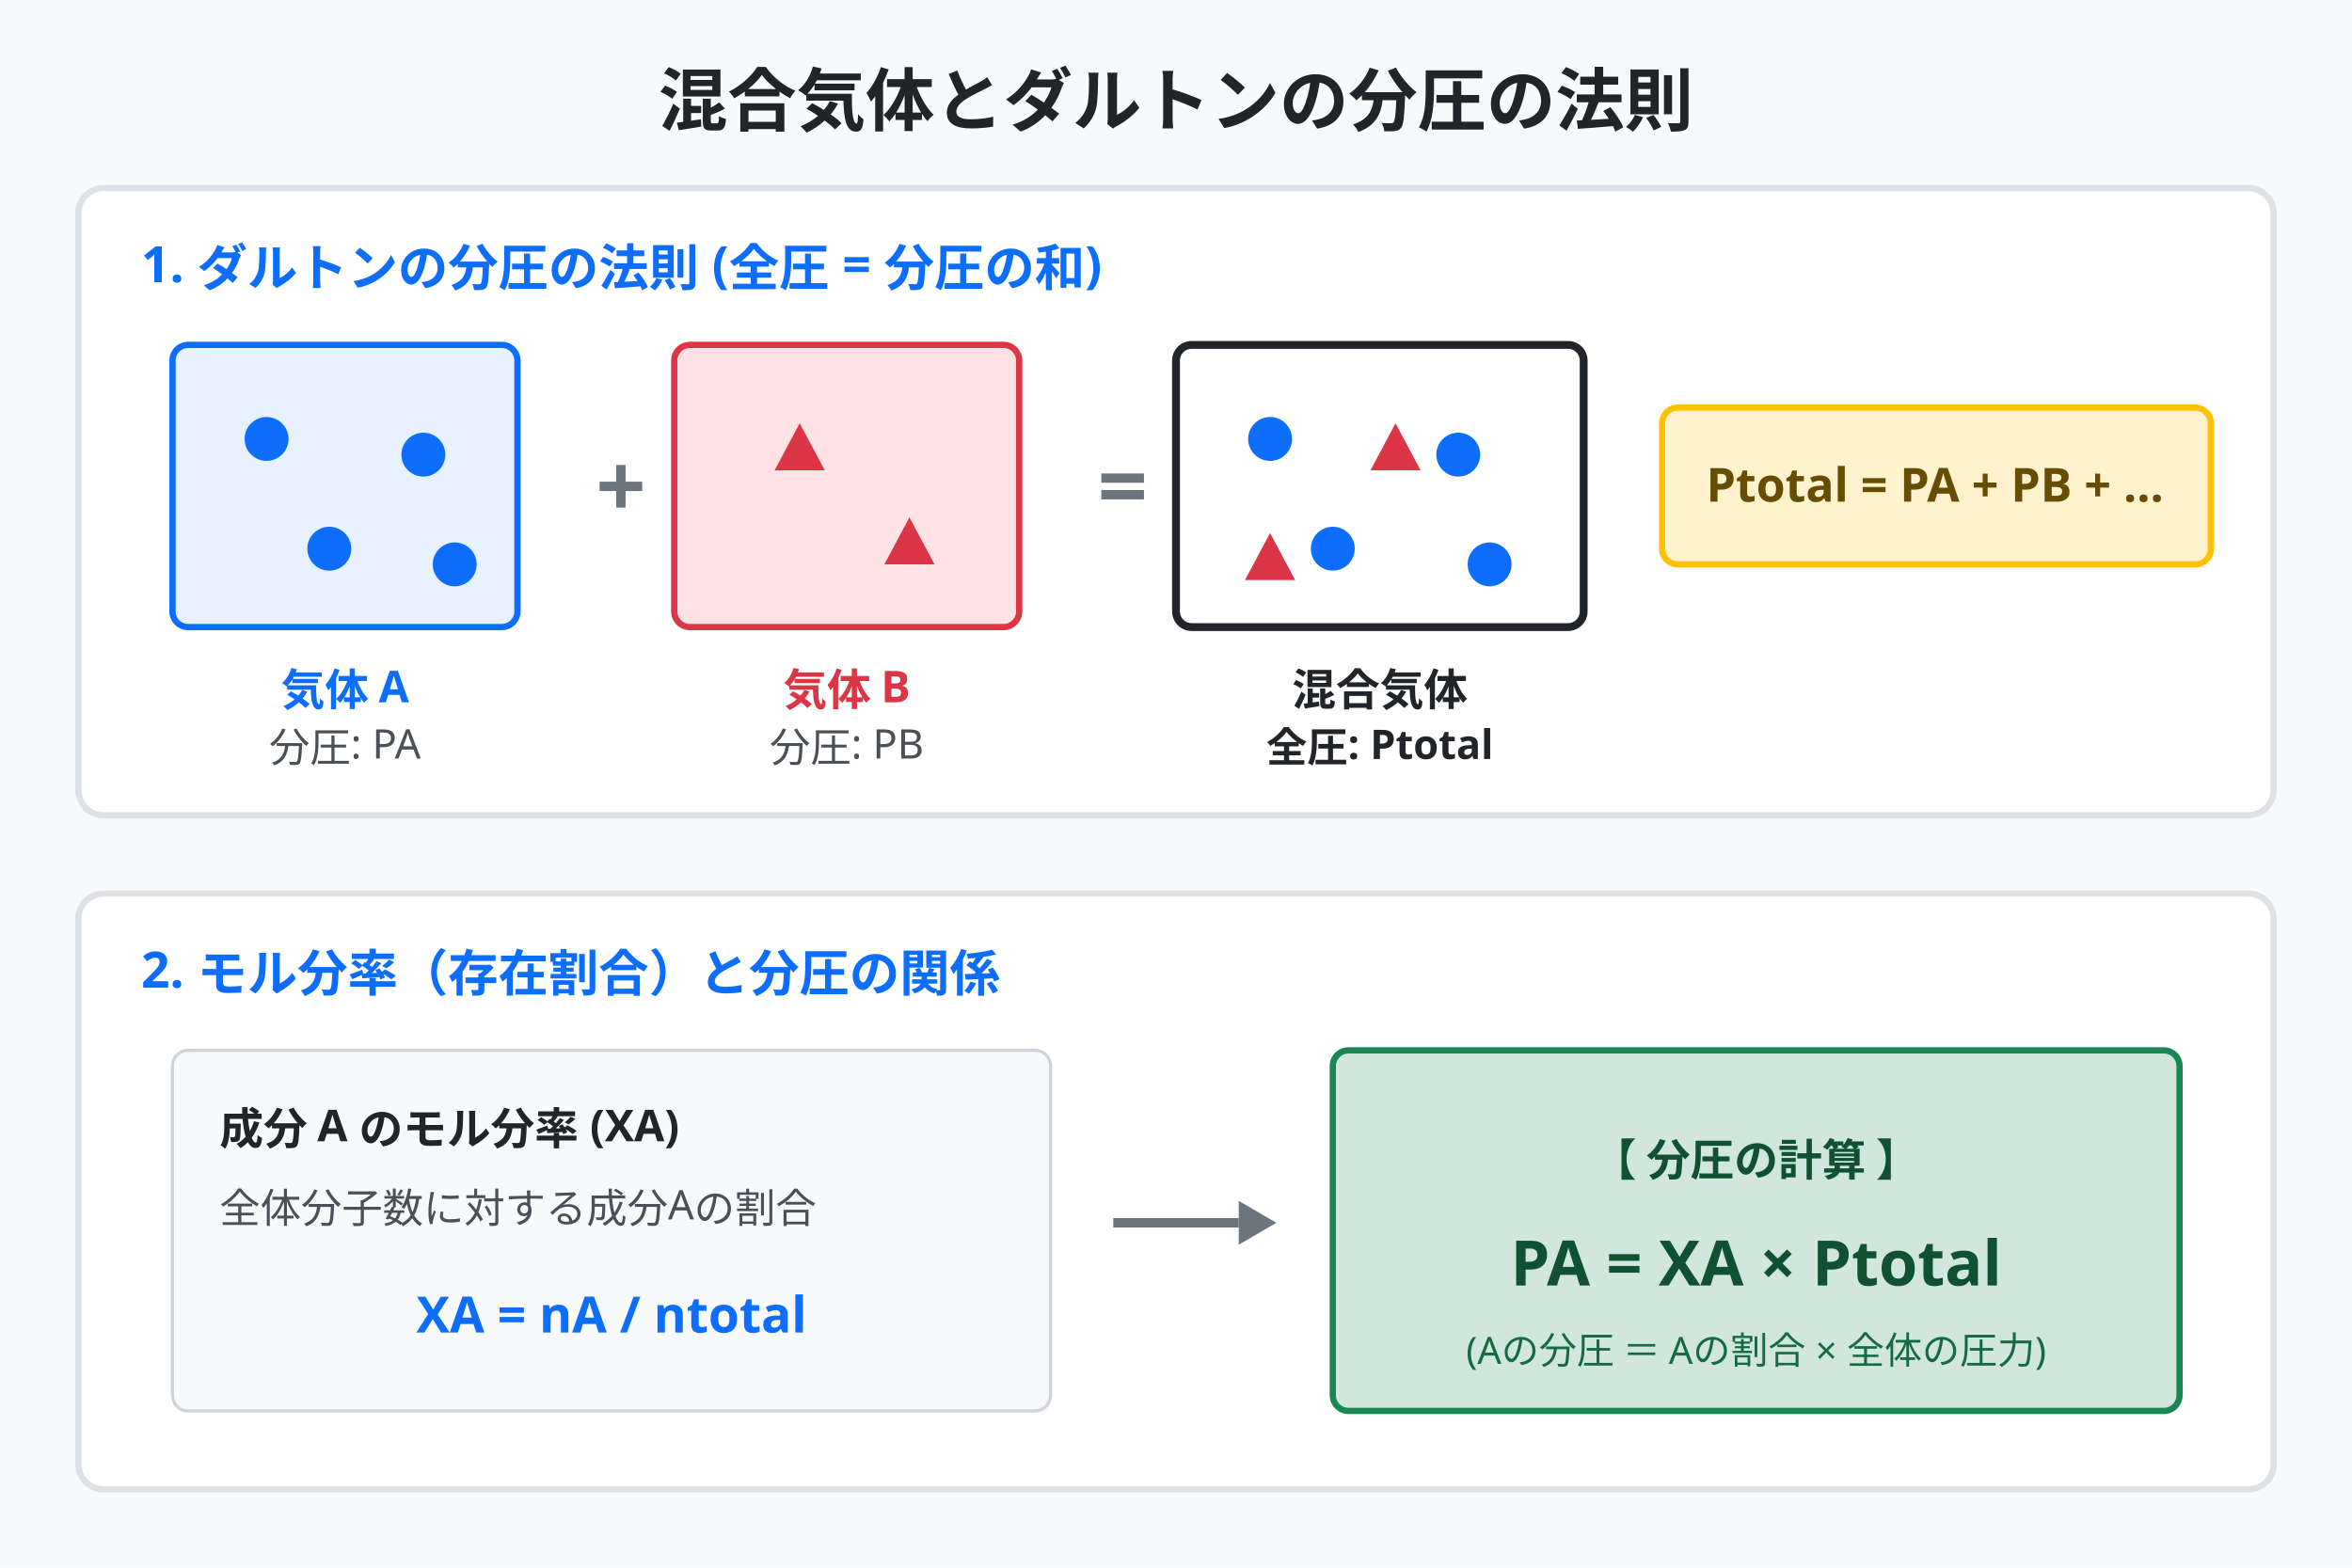
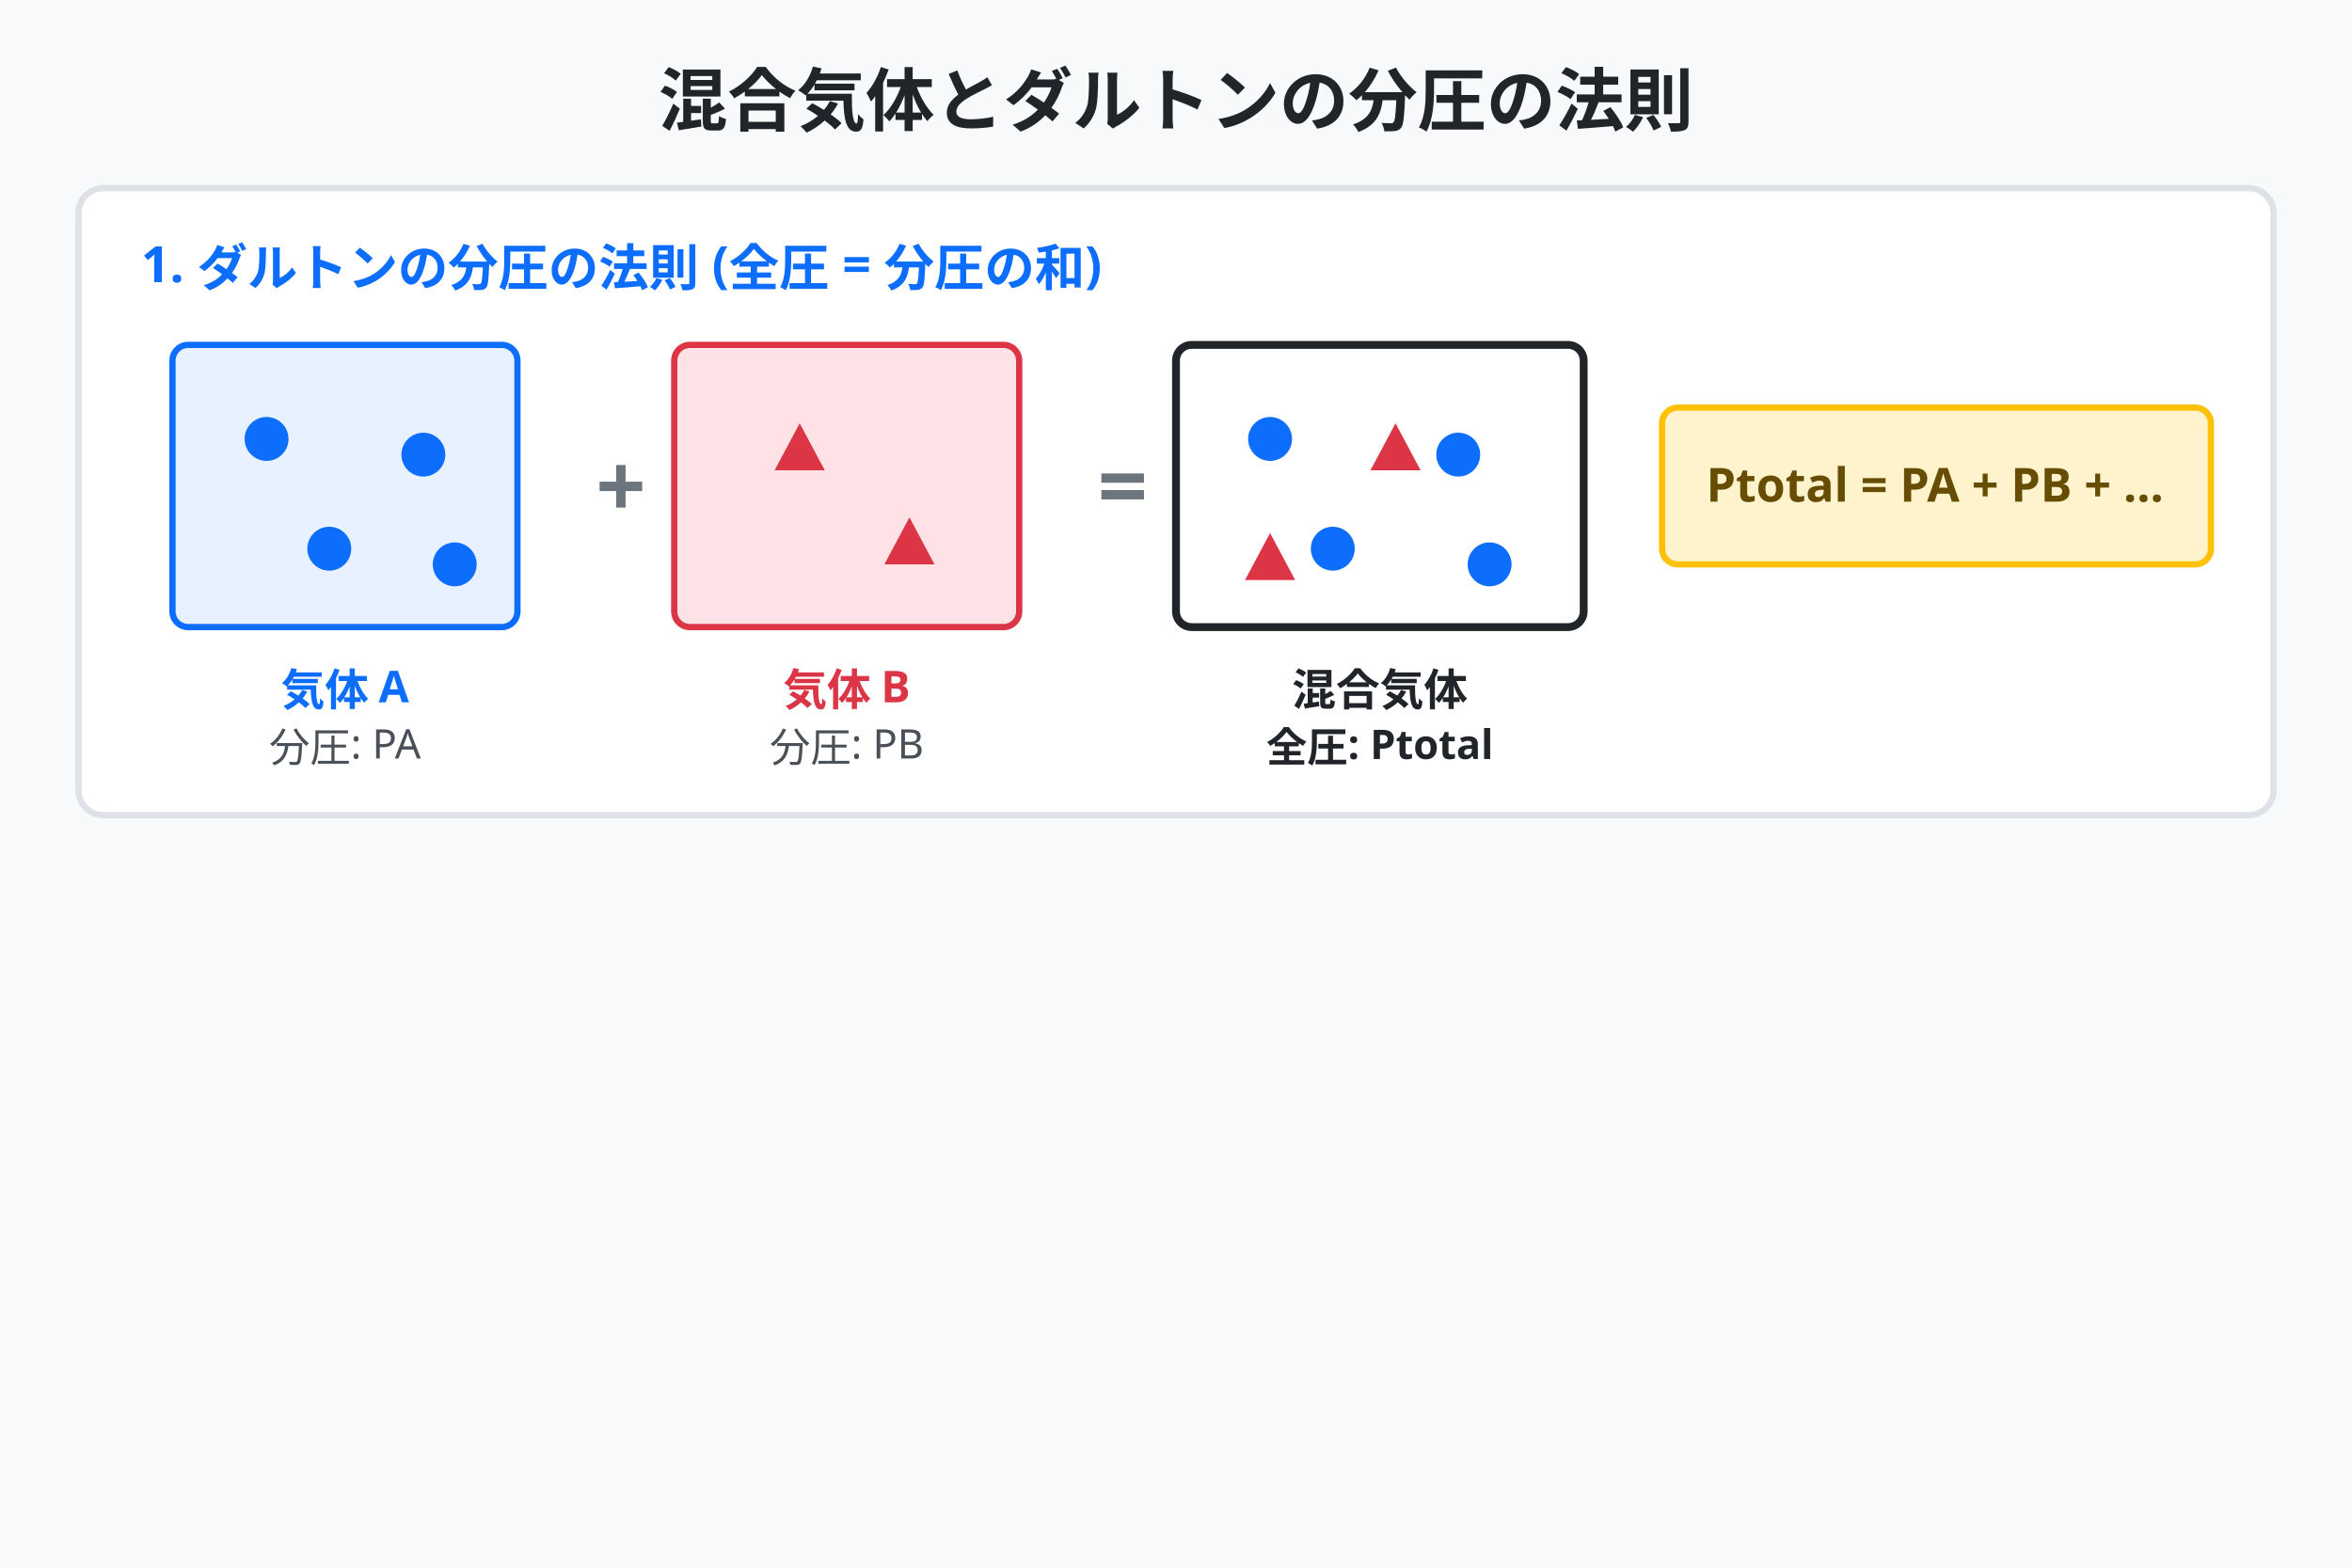
<svg xmlns="http://www.w3.org/2000/svg" viewBox="0 0 750 500" width="100%" height="100%">
  <rect width="750" height="500" fill="#f8f9fa" />
  <text x="375" y="40" font-family="sans-serif" font-size="22" font-weight="bold" fill="#212529" text-anchor="middle">
    混合気体とダルトンの分圧の法則
  </text>
  <g transform="translate(25, 60)">
    <rect width="700" height="200" rx="8" fill="#ffffff" stroke="#dee2e6" stroke-width="2" />
    <text x="20" y="30" font-family="sans-serif" font-size="16" font-weight="bold" fill="#0d6efd">
      1. ダルトンの分圧の法則 (全圧 = 分圧の和)
    </text>
    <g transform="translate(30, 50)">
      <rect width="110" height="90" rx="5" fill="#e7f1ff" stroke="#0d6efd" stroke-width="2" />
      <circle cx="30" cy="30" r="7" fill="#0d6efd" />
      <circle cx="80" cy="35" r="7" fill="#0d6efd" />
      <circle cx="50" cy="65" r="7" fill="#0d6efd" />
      <circle cx="90" cy="70" r="7" fill="#0d6efd" />
      <text x="55" y="115" font-family="sans-serif" font-size="14" font-weight="bold" fill="#0d6efd" text-anchor="middle">気体 A</text>
      <text x="55" y="133" font-family="sans-serif" font-size="13" fill="#495057" text-anchor="middle">分圧: PA</text>
    </g>
    <text x="165" y="105" font-family="sans-serif" font-size="28" font-weight="bold" fill="#6c757d">+</text>
    <g transform="translate(190, 50)">
      <rect width="110" height="90" rx="5" fill="#ffe2e5" stroke="#dc3545" stroke-width="2" />
      <polygon points="40,25 48,40 32,40" fill="#dc3545" />
      <polygon points="75,55 83,70 67,70" fill="#dc3545" />
      <text x="55" y="115" font-family="sans-serif" font-size="14" font-weight="bold" fill="#dc3545" text-anchor="middle">気体 B</text>
      <text x="55" y="133" font-family="sans-serif" font-size="13" fill="#495057" text-anchor="middle">分圧: PB</text>
    </g>
    <text x="325" y="105" font-family="sans-serif" font-size="28" font-weight="bold" fill="#6c757d">=</text>
    <g transform="translate(350, 50)">
      <rect width="130" height="90" rx="5" fill="#ffffff" stroke="#212529" stroke-width="2.5" />
      <circle cx="30" cy="30" r="7" fill="#0d6efd" />
      <circle cx="90" cy="35" r="7" fill="#0d6efd" />
      <circle cx="50" cy="65" r="7" fill="#0d6efd" />
      <circle cx="100" cy="70" r="7" fill="#0d6efd" />
      <polygon points="70,25 78,40 62,40" fill="#dc3545" />
      <polygon points="30,60 38,75 22,75" fill="#dc3545" />
      <text x="65" y="115" font-family="sans-serif" font-size="14" font-weight="bold" fill="#212529" text-anchor="middle">混合気体</text>
      <text x="65" y="133" font-family="sans-serif" font-size="13" font-weight="bold" fill="#212529" text-anchor="middle">全圧: Ptotal</text>
    </g>
    <rect x="505" y="70" width="175" height="50" rx="5" fill="#fff3cd" stroke="#ffc107" stroke-width="2" />
    <text x="592" y="100" font-family="sans-serif" font-size="15" font-weight="bold" fill="#664d03" text-anchor="middle">
      Ptotal = PA + PB + ...
    </text>
  </g>
-   <g transform="translate(25, 285)">
-     <rect width="700" height="190" rx="8" fill="#ffffff" stroke="#dee2e6" stroke-width="2" />
-     <text x="20" y="30" font-family="sans-serif" font-size="16" font-weight="bold" fill="#0d6efd">
-       2. モル分率（存在割合）と分圧の関係
-     </text>
-     <g transform="translate(30, 50)">
-       <rect width="280" height="115" rx="5" fill="#f8f9fa" stroke="#ced4da" stroke-width="1" />
-       <text x="15" y="30" font-family="sans-serif" font-size="14" font-weight="bold" fill="#212529">
-         成分 A のモル分率 (XA)
-       </text>
-       <text x="15" y="55" font-family="sans-serif" font-size="13" fill="#495057">
-         全体分子数に対する成分Aの割合
-       </text>
-       <text x="140" y="90" font-family="sans-serif" font-size="16" font-weight="bold" fill="#0d6efd" text-anchor="middle">
-         XA = nA / ntotal
-       </text>
-     </g>
-     <path d="M 330,105 L 370,105" stroke="#6c757d" stroke-width="3" fill="none" />
-     <polygon points="370,98 382,105 370,112" fill="#6c757d" />
-     <g transform="translate(400, 50)">
-       <rect width="270" height="115" rx="5" fill="#d1e7dd" stroke="#198754" stroke-width="2" />
-       <text x="135" y="40" font-family="sans-serif" font-size="14" font-weight="bold" fill="#0f5132" text-anchor="middle">
-         【 分圧の計算 】
-       </text>
-       <text x="135" y="75" font-family="sans-serif" font-size="20" font-weight="bold" fill="#0f5132" text-anchor="middle">
-         PA = XA × Ptotal
-       </text>
-       <text x="135" y="100" font-family="sans-serif" font-size="12" fill="#146c43" text-anchor="middle">
-         (Aの分圧 ＝ Aの割合 × 全体の圧力)
-       </text>
-     </g>
-   </g>
</svg>
